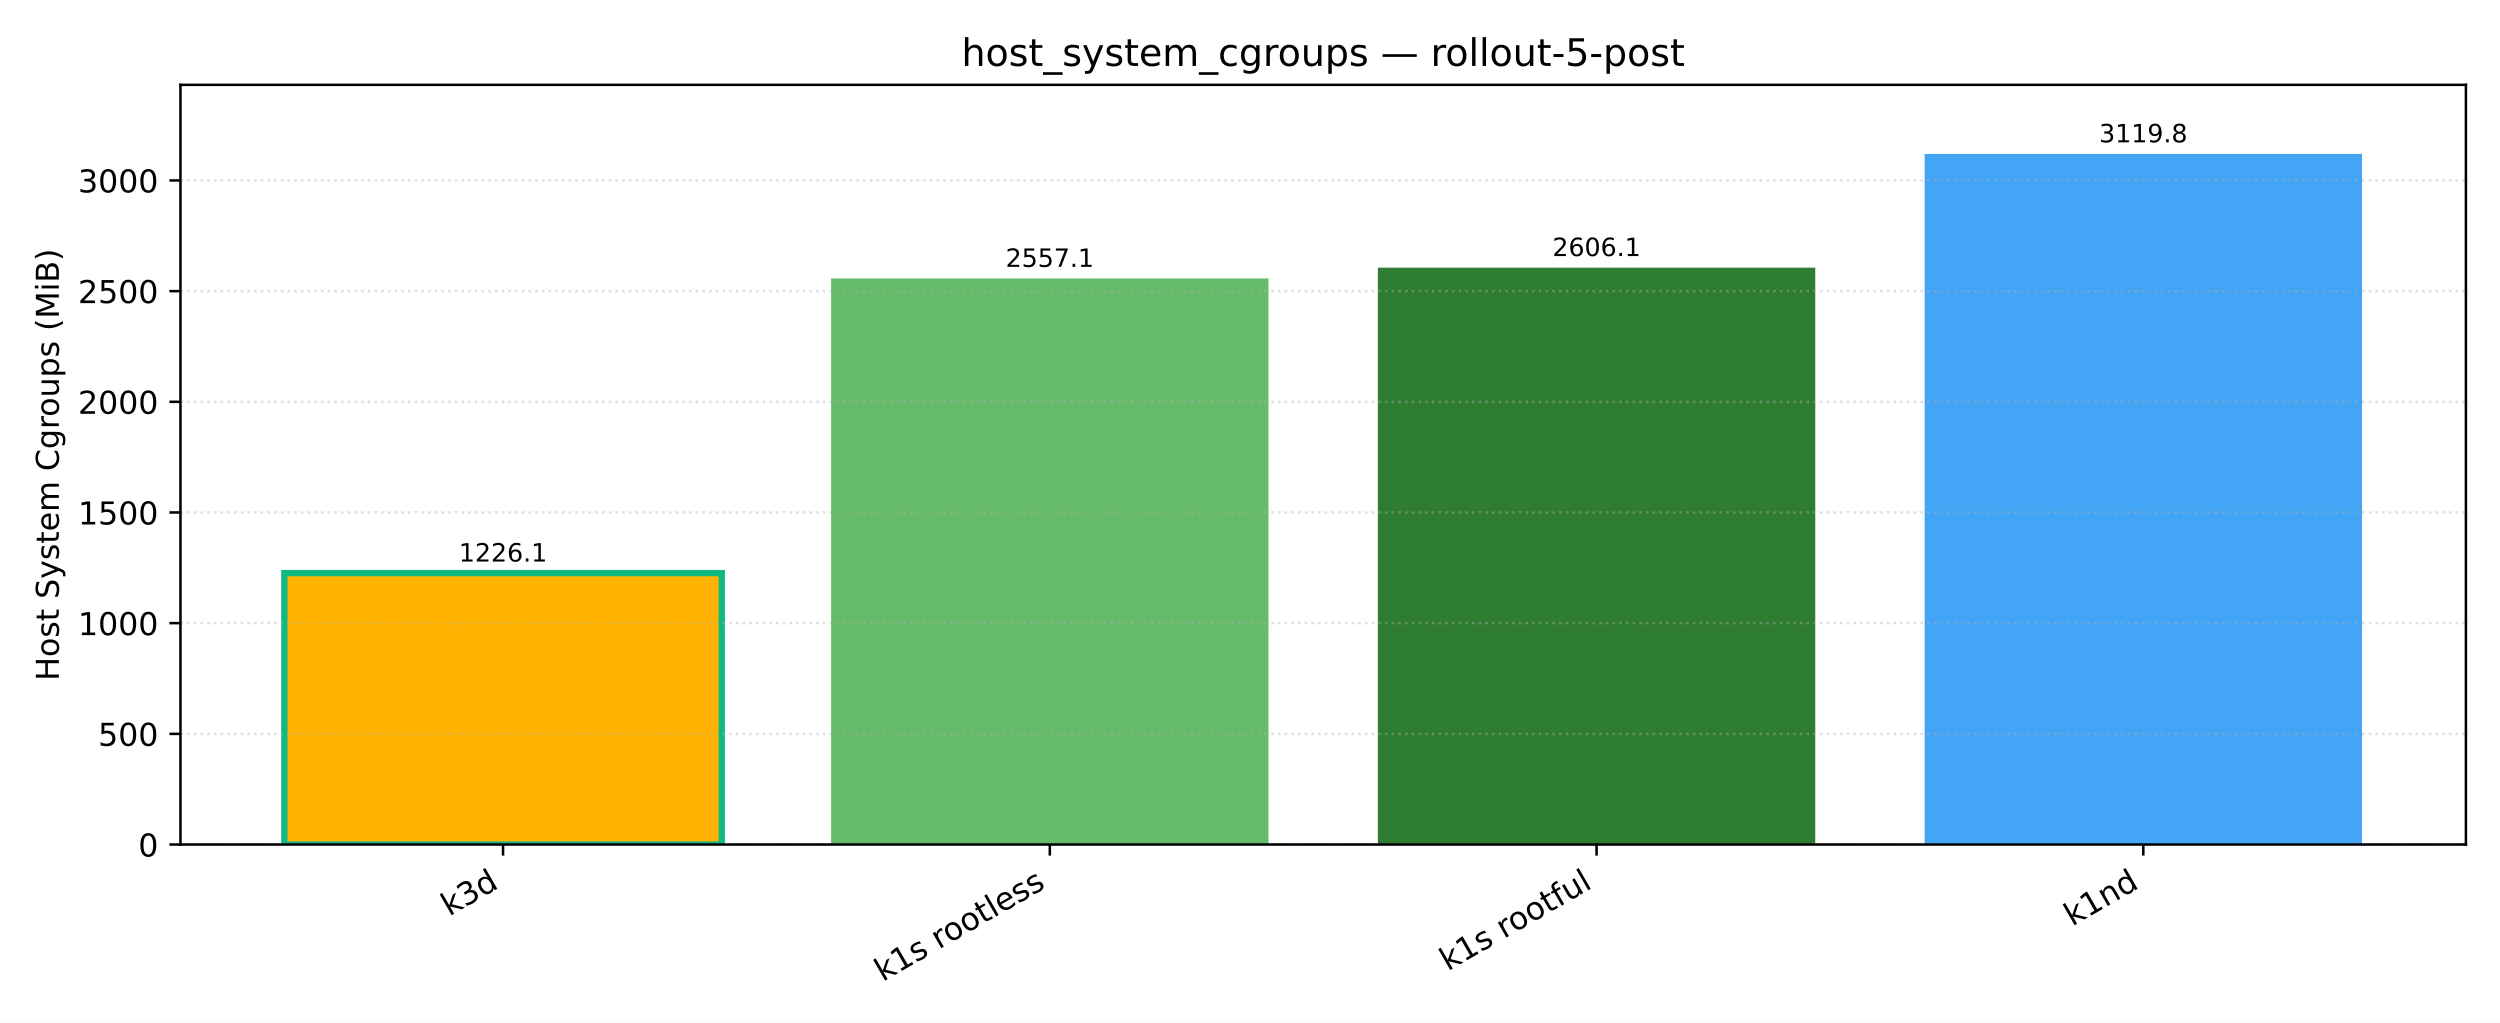
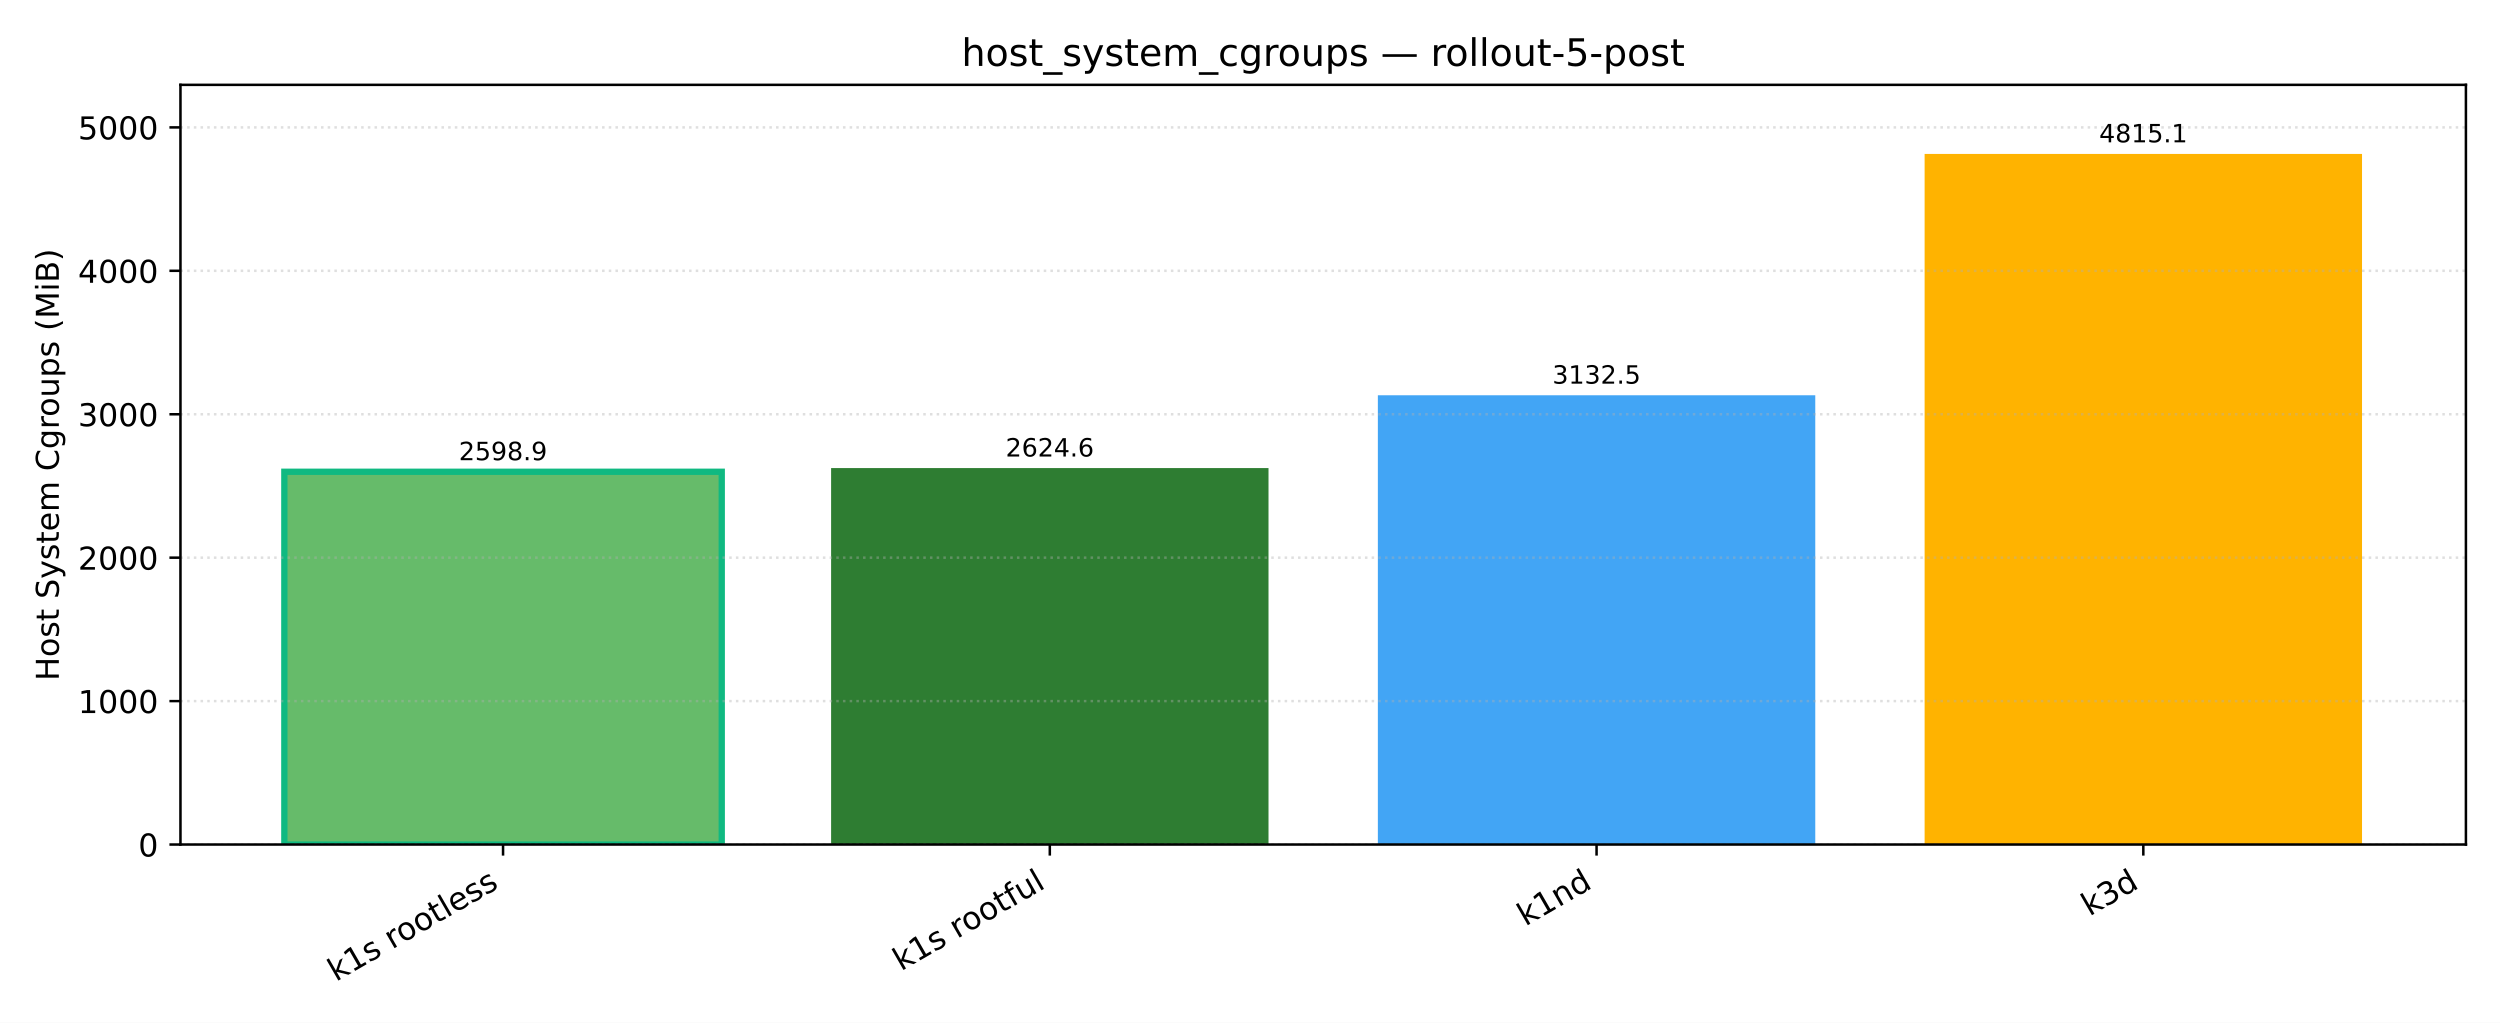
<svg xmlns="http://www.w3.org/2000/svg" xmlns:xlink="http://www.w3.org/1999/xlink" width="792pt" height="324pt" viewBox="0 0 792 324" version="1.1">
  <defs>
    <style type="text/css">*{stroke-linejoin: round; stroke-linecap: butt}</style>
  </defs>
  <g id="figure_1">
    <g id="patch_1">
      <path d="M 0 324  L 792 324  L 792 0  L 0 0  z " style="fill: #ffffff" />
    </g>
    <g id="axes_1">
      <g id="patch_2">
        <path d="M 57.17 267.545  L 781.2 267.545  L 781.2 26.88  L 57.17 26.88  z " style="fill: #ffffff" />
      </g>
      <g id="patch_3">
-         <path d="M 90.08 267.545  L 228.651 267.545  L 228.651 181.562  L 90.08 181.562  z " clip-path="url(#p77ac93b679)" style="fill: #ffb300; stroke: #10b981; stroke-width: 2; stroke-linejoin: miter" />
+         <path d="M 90.08 267.545  L 228.651 267.545  L 228.651 149.457  L 90.08 149.457  z " clip-path="url(#p46e1d4f0cd)" style="fill: #66bb6a; stroke: #10b981; stroke-width: 2; stroke-linejoin: miter" />
      </g>
      <g id="patch_4">
-         <path d="M 263.293 267.545  L 401.864 267.545  L 401.864 88.217  L 263.293 88.217  z " clip-path="url(#p77ac93b679)" style="fill: #66bb6a" />
+         <path d="M 263.293 267.545  L 401.864 267.545  L 401.864 148.29  L 263.293 148.29  z " clip-path="url(#p46e1d4f0cd)" style="fill: #2e7d32" />
      </g>
      <g id="patch_5">
-         <path d="M 436.506 267.545  L 575.077 267.545  L 575.077 84.787  L 436.506 84.787  z " clip-path="url(#p77ac93b679)" style="fill: #2e7d32" />
+         <path d="M 436.506 267.545  L 575.077 267.545  L 575.077 125.213  L 436.506 125.213  z " clip-path="url(#p46e1d4f0cd)" style="fill: #42a5f5" />
      </g>
      <g id="patch_6">
-         <path d="M 609.719 267.545  L 748.29 267.545  L 748.29 48.759  L 609.719 48.759  z " clip-path="url(#p77ac93b679)" style="fill: #42a5f5" />
+         <path d="M 609.719 267.545  L 748.29 267.545  L 748.29 48.759  L 609.719 48.759  z " clip-path="url(#p46e1d4f0cd)" style="fill: #ffb300" />
      </g>
      <g id="matplotlib.axis_1">
        <g id="xtick_1">
          <g id="line2d_1">
            <defs>
-               <path id="mfcd9597c22" d="M 0 0  L 0 3.5  " style="stroke: #000000; stroke-width: 0.8" />
+               <path id="m4e8c76e15d" d="M 0 0  L 0 3.5  " style="stroke: #000000; stroke-width: 0.8" />
            </defs>
            <g>
-               <use xlink:href="#mfcd9597c22" x="159.366" y="267.545" style="stroke: #000000; stroke-width: 0.8" />
+               <use xlink:href="#m4e8c76e15d" x="159.366" y="267.545" style="stroke: #000000; stroke-width: 0.8" />
            </g>
          </g>
          <g id="text_1">
-             <g transform="translate(142.303 290.3767) rotate(-30) scale(0.1 -0.1)">
+             <g transform="translate(106.4211 311.0931) rotate(-30) scale(0.1 -0.1)">
              <defs>
                <path id="DejaVuSans-6b" d="M 581 4863  L 1159 4863  L 1159 1991  L 2875 3500  L 3609 3500  L 1753 1863  L 3688 0  L 2938 0  L 1159 1709  L 1159 0  L 581 0  L 581 4863  z " transform="scale(0.015625)" />
-                 <path id="DejaVuSans-33" d="M 2597 2516  Q 3050 2419 3304 2112  Q 3559 1806 3559 1356  Q 3559 666 3084 287  Q 2609 -91 1734 -91  Q 1441 -91 1130 -33  Q 819 25 488 141  L 488 750  Q 750 597 1062 519  Q 1375 441 1716 441  Q 2309 441 2620 675  Q 2931 909 2931 1356  Q 2931 1769 2642 2001  Q 2353 2234 1838 2234  L 1294 2234  L 1294 2753  L 1863 2753  Q 2328 2753 2575 2939  Q 2822 3125 2822 3475  Q 2822 3834 2567 4026  Q 2313 4219 1838 4219  Q 1578 4219 1281 4162  Q 984 4106 628 3988  L 628 4550  Q 988 4650 1302 4700  Q 1616 4750 1894 4750  Q 2613 4750 3031 4423  Q 3450 4097 3450 3541  Q 3450 3153 3228 2886  Q 3006 2619 2597 2516  z " transform="scale(0.015625)" />
-                 <path id="DejaVuSans-64" d="M 2906 2969  L 2906 4863  L 3481 4863  L 3481 0  L 2906 0  L 2906 525  Q 2725 213 2448 61  Q 2172 -91 1784 -91  Q 1150 -91 751 415  Q 353 922 353 1747  Q 353 2572 751 3078  Q 1150 3584 1784 3584  Q 2172 3584 2448 3432  Q 2725 3281 2906 2969  z M 947 1747  Q 947 1113 1208 752  Q 1469 391 1925 391  Q 2381 391 2643 752  Q 2906 1113 2906 1747  Q 2906 2381 2643 2742  Q 2381 3103 1925 3103  Q 1469 3103 1208 2742  Q 947 2381 947 1747  z " transform="scale(0.015625)" />
-               </defs>
-               <use xlink:href="#DejaVuSans-6b" />
-               <use xlink:href="#DejaVuSans-33" transform="translate(57.91016 0)" />
-               <use xlink:href="#DejaVuSans-64" transform="translate(121.5332 0)" />
-             </g>
-           </g>
-         </g>
-         <g id="xtick_2">
-           <g id="line2d_2">
-             <g>
-               <use xlink:href="#mfcd9597c22" x="332.579" y="267.545" style="stroke: #000000; stroke-width: 0.8" />
-             </g>
-           </g>
-           <g id="text_2">
-             <g transform="translate(279.634 311.0931) rotate(-30) scale(0.1 -0.1)">
-               <defs>
                <path id="DejaVuSans-31" d="M 794 531  L 1825 531  L 1825 4091  L 703 3866  L 703 4441  L 1819 4666  L 2450 4666  L 2450 531  L 3481 531  L 3481 0  L 794 0  L 794 531  z " transform="scale(0.015625)" />
                <path id="DejaVuSans-73" d="M 2834 3397  L 2834 2853  Q 2591 2978 2328 3040  Q 2066 3103 1784 3103  Q 1356 3103 1142 2972  Q 928 2841 928 2578  Q 928 2378 1081 2264  Q 1234 2150 1697 2047  L 1894 2003  Q 2506 1872 2764 1633  Q 3022 1394 3022 966  Q 3022 478 2636 193  Q 2250 -91 1575 -91  Q 1294 -91 989 -36  Q 684 19 347 128  L 347 722  Q 666 556 975 473  Q 1284 391 1588 391  Q 1994 391 2212 530  Q 2431 669 2431 922  Q 2431 1156 2273 1281  Q 2116 1406 1581 1522  L 1381 1569  Q 847 1681 609 1914  Q 372 2147 372 2553  Q 372 3047 722 3315  Q 1072 3584 1716 3584  Q 2034 3584 2315 3537  Q 2597 3491 2834 3397  z " transform="scale(0.015625)" />
                <path id="DejaVuSans-20" transform="scale(0.015625)" />
                <path id="DejaVuSans-72" d="M 2631 2963  Q 2534 3019 2420 3045  Q 2306 3072 2169 3072  Q 1681 3072 1420 2755  Q 1159 2438 1159 1844  L 1159 0  L 581 0  L 581 3500  L 1159 3500  L 1159 2956  Q 1341 3275 1631 3429  Q 1922 3584 2338 3584  Q 2397 3584 2469 3576  Q 2541 3569 2628 3553  L 2631 2963  z " transform="scale(0.015625)" />
                <path id="DejaVuSans-6f" d="M 1959 3097  Q 1497 3097 1228 2736  Q 959 2375 959 1747  Q 959 1119 1226 758  Q 1494 397 1959 397  Q 2419 397 2687 759  Q 2956 1122 2956 1747  Q 2956 2369 2687 2733  Q 2419 3097 1959 3097  z M 1959 3584  Q 2709 3584 3137 3096  Q 3566 2609 3566 1747  Q 3566 888 3137 398  Q 2709 -91 1959 -91  Q 1206 -91 779 398  Q 353 888 353 1747  Q 353 2609 779 3096  Q 1206 3584 1959 3584  z " transform="scale(0.015625)" />
                <path id="DejaVuSans-74" d="M 1172 4494  L 1172 3500  L 2356 3500  L 2356 3053  L 1172 3053  L 1172 1153  Q 1172 725 1289 603  Q 1406 481 1766 481  L 2356 481  L 2356 0  L 1766 0  Q 1100 0 847 248  Q 594 497 594 1153  L 594 3053  L 172 3053  L 172 3500  L 594 3500  L 594 4494  L 1172 4494  z " transform="scale(0.015625)" />
                <path id="DejaVuSans-6c" d="M 603 4863  L 1178 4863  L 1178 0  L 603 0  L 603 4863  z " transform="scale(0.015625)" />
                <path id="DejaVuSans-65" d="M 3597 1894  L 3597 1613  L 953 1613  Q 991 1019 1311 708  Q 1631 397 2203 397  Q 2534 397 2845 478  Q 3156 559 3463 722  L 3463 178  Q 3153 47 2828 -22  Q 2503 -91 2169 -91  Q 1331 -91 842 396  Q 353 884 353 1716  Q 353 2575 817 3079  Q 1281 3584 2069 3584  Q 2775 3584 3186 3129  Q 3597 2675 3597 1894  z M 3022 2063  Q 3016 2534 2758 2815  Q 2500 3097 2075 3097  Q 1594 3097 1305 2825  Q 1016 2553 972 2059  L 3022 2063  z " transform="scale(0.015625)" />
              </defs>
              <use xlink:href="#DejaVuSans-6b" />
              <use xlink:href="#DejaVuSans-31" transform="translate(57.91016 0)" />
              <use xlink:href="#DejaVuSans-73" transform="translate(121.5332 0)" />
              <use xlink:href="#DejaVuSans-20" transform="translate(173.6328 0)" />
              <use xlink:href="#DejaVuSans-72" transform="translate(205.4199 0)" />
              <use xlink:href="#DejaVuSans-6f" transform="translate(244.2832 0)" />
              <use xlink:href="#DejaVuSans-6f" transform="translate(305.4648 0)" />
              <use xlink:href="#DejaVuSans-74" transform="translate(366.6465 0)" />
              <use xlink:href="#DejaVuSans-6c" transform="translate(405.8555 0)" />
              <use xlink:href="#DejaVuSans-65" transform="translate(433.6387 0)" />
              <use xlink:href="#DejaVuSans-73" transform="translate(495.1621 0)" />
              <use xlink:href="#DejaVuSans-73" transform="translate(547.2617 0)" />
            </g>
          </g>
        </g>
-         <g id="xtick_3">
-           <g id="line2d_3">
-             <g>
-               <use xlink:href="#mfcd9597c22" x="505.791" y="267.545" style="stroke: #000000; stroke-width: 0.8" />
-             </g>
-           </g>
-           <g id="text_3">
-             <g transform="translate(458.6615 307.7361) rotate(-30) scale(0.1 -0.1)">
+         <g id="xtick_2">
+           <g id="line2d_2">
+             <g>
+               <use xlink:href="#m4e8c76e15d" x="332.579" y="267.545" style="stroke: #000000; stroke-width: 0.8" />
+             </g>
+           </g>
+           <g id="text_2">
+             <g transform="translate(285.4486 307.7361) rotate(-30) scale(0.1 -0.1)">
              <defs>
                <path id="DejaVuSans-66" d="M 2375 4863  L 2375 4384  L 1825 4384  Q 1516 4384 1395 4259  Q 1275 4134 1275 3809  L 1275 3500  L 2222 3500  L 2222 3053  L 1275 3053  L 1275 0  L 697 0  L 697 3053  L 147 3053  L 147 3500  L 697 3500  L 697 3744  Q 697 4328 969 4595  Q 1241 4863 1831 4863  L 2375 4863  z " transform="scale(0.015625)" />
                <path id="DejaVuSans-75" d="M 544 1381  L 544 3500  L 1119 3500  L 1119 1403  Q 1119 906 1312 657  Q 1506 409 1894 409  Q 2359 409 2629 706  Q 2900 1003 2900 1516  L 2900 3500  L 3475 3500  L 3475 0  L 2900 0  L 2900 538  Q 2691 219 2414 64  Q 2138 -91 1772 -91  Q 1169 -91 856 284  Q 544 659 544 1381  z M 1991 3584  L 1991 3584  z " transform="scale(0.015625)" />
              </defs>
              <use xlink:href="#DejaVuSans-6b" />
              <use xlink:href="#DejaVuSans-31" transform="translate(57.91016 0)" />
              <use xlink:href="#DejaVuSans-73" transform="translate(121.5332 0)" />
              <use xlink:href="#DejaVuSans-20" transform="translate(173.6328 0)" />
              <use xlink:href="#DejaVuSans-72" transform="translate(205.4199 0)" />
              <use xlink:href="#DejaVuSans-6f" transform="translate(244.2832 0)" />
              <use xlink:href="#DejaVuSans-6f" transform="translate(305.4648 0)" />
              <use xlink:href="#DejaVuSans-74" transform="translate(366.6465 0)" />
              <use xlink:href="#DejaVuSans-66" transform="translate(405.8555 0)" />
              <use xlink:href="#DejaVuSans-75" transform="translate(441.0605 0)" />
              <use xlink:href="#DejaVuSans-6c" transform="translate(504.4395 0)" />
            </g>
          </g>
        </g>
-         <g id="xtick_4">
-           <g id="line2d_4">
-             <g>
-               <use xlink:href="#mfcd9597c22" x="679.004" y="267.545" style="stroke: #000000; stroke-width: 0.8" />
-             </g>
-           </g>
-           <g id="text_4">
-             <g transform="translate(656.4533 293.5454) rotate(-30) scale(0.1 -0.1)">
+         <g id="xtick_3">
+           <g id="line2d_3">
+             <g>
+               <use xlink:href="#m4e8c76e15d" x="505.791" y="267.545" style="stroke: #000000; stroke-width: 0.8" />
+             </g>
+           </g>
+           <g id="text_3">
+             <g transform="translate(483.2404 293.5454) rotate(-30) scale(0.1 -0.1)">
              <defs>
                <path id="DejaVuSans-6e" d="M 3513 2113  L 3513 0  L 2938 0  L 2938 2094  Q 2938 2591 2744 2837  Q 2550 3084 2163 3084  Q 1697 3084 1428 2787  Q 1159 2491 1159 1978  L 1159 0  L 581 0  L 581 3500  L 1159 3500  L 1159 2956  Q 1366 3272 1645 3428  Q 1925 3584 2291 3584  Q 2894 3584 3203 3211  Q 3513 2838 3513 2113  z " transform="scale(0.015625)" />
+                 <path id="DejaVuSans-64" d="M 2906 2969  L 2906 4863  L 3481 4863  L 3481 0  L 2906 0  L 2906 525  Q 2725 213 2448 61  Q 2172 -91 1784 -91  Q 1150 -91 751 415  Q 353 922 353 1747  Q 353 2572 751 3078  Q 1150 3584 1784 3584  Q 2172 3584 2448 3432  Q 2725 3281 2906 2969  z M 947 1747  Q 947 1113 1208 752  Q 1469 391 1925 391  Q 2381 391 2643 752  Q 2906 1113 2906 1747  Q 2906 2381 2643 2742  Q 2381 3103 1925 3103  Q 1469 3103 1208 2742  Q 947 2381 947 1747  z " transform="scale(0.015625)" />
              </defs>
              <use xlink:href="#DejaVuSans-6b" />
              <use xlink:href="#DejaVuSans-31" transform="translate(57.91016 0)" />
              <use xlink:href="#DejaVuSans-6e" transform="translate(121.5332 0)" />
              <use xlink:href="#DejaVuSans-64" transform="translate(184.9121 0)" />
            </g>
          </g>
        </g>
+         <g id="xtick_4">
+           <g id="line2d_4">
+             <g>
+               <use xlink:href="#m4e8c76e15d" x="679.004" y="267.545" style="stroke: #000000; stroke-width: 0.8" />
+             </g>
+           </g>
+           <g id="text_4">
+             <g transform="translate(661.9417 290.3767) rotate(-30) scale(0.1 -0.1)">
+               <defs>
+                 <path id="DejaVuSans-33" d="M 2597 2516  Q 3050 2419 3304 2112  Q 3559 1806 3559 1356  Q 3559 666 3084 287  Q 2609 -91 1734 -91  Q 1441 -91 1130 -33  Q 819 25 488 141  L 488 750  Q 750 597 1062 519  Q 1375 441 1716 441  Q 2309 441 2620 675  Q 2931 909 2931 1356  Q 2931 1769 2642 2001  Q 2353 2234 1838 2234  L 1294 2234  L 1294 2753  L 1863 2753  Q 2328 2753 2575 2939  Q 2822 3125 2822 3475  Q 2822 3834 2567 4026  Q 2313 4219 1838 4219  Q 1578 4219 1281 4162  Q 984 4106 628 3988  L 628 4550  Q 988 4650 1302 4700  Q 1616 4750 1894 4750  Q 2613 4750 3031 4423  Q 3450 4097 3450 3541  Q 3450 3153 3228 2886  Q 3006 2619 2597 2516  z " transform="scale(0.015625)" />
+               </defs>
+               <use xlink:href="#DejaVuSans-6b" />
+               <use xlink:href="#DejaVuSans-33" transform="translate(57.91016 0)" />
+               <use xlink:href="#DejaVuSans-64" transform="translate(121.5332 0)" />
+             </g>
+           </g>
+         </g>
      </g>
      <g id="matplotlib.axis_2">
        <g id="ytick_1">
          <g id="line2d_5">
-             <path d="M 57.17 267.545  L 781.2 267.545  " clip-path="url(#p77ac93b679)" style="fill: none; stroke-dasharray: 0.8,1.32; stroke-dashoffset: 0; stroke: #b0b0b0; stroke-opacity: 0.4; stroke-width: 0.8" />
+             <path d="M 57.17 267.545  L 781.2 267.545  " clip-path="url(#p46e1d4f0cd)" style="fill: none; stroke-dasharray: 0.8,1.32; stroke-dashoffset: 0; stroke: #b0b0b0; stroke-opacity: 0.4; stroke-width: 0.8" />
          </g>
          <g id="line2d_6">
            <defs>
-               <path id="m7d4c6084a3" d="M 0 0  L -3.5 0  " style="stroke: #000000; stroke-width: 0.8" />
+               <path id="m3f70af41c8" d="M 0 0  L -3.5 0  " style="stroke: #000000; stroke-width: 0.8" />
            </defs>
            <g>
-               <use xlink:href="#m7d4c6084a3" x="57.17" y="267.545" style="stroke: #000000; stroke-width: 0.8" />
+               <use xlink:href="#m3f70af41c8" x="57.17" y="267.545" style="stroke: #000000; stroke-width: 0.8" />
            </g>
          </g>
          <g id="text_5">
            <g transform="translate(43.8075 271.3447) scale(0.1 -0.1)">
              <defs>
                <path id="DejaVuSans-30" d="M 2034 4250  Q 1547 4250 1301 3770  Q 1056 3291 1056 2328  Q 1056 1369 1301 889  Q 1547 409 2034 409  Q 2525 409 2770 889  Q 3016 1369 3016 2328  Q 3016 3291 2770 3770  Q 2525 4250 2034 4250  z M 2034 4750  Q 2819 4750 3233 4129  Q 3647 3509 3647 2328  Q 3647 1150 3233 529  Q 2819 -91 2034 -91  Q 1250 -91 836 529  Q 422 1150 422 2328  Q 422 3509 836 4129  Q 1250 4750 2034 4750  z " transform="scale(0.015625)" />
              </defs>
              <use xlink:href="#DejaVuSans-30" />
            </g>
          </g>
        </g>
        <g id="ytick_2">
          <g id="line2d_7">
-             <path d="M 57.17 232.481  L 781.2 232.481  " clip-path="url(#p77ac93b679)" style="fill: none; stroke-dasharray: 0.8,1.32; stroke-dashoffset: 0; stroke: #b0b0b0; stroke-opacity: 0.4; stroke-width: 0.8" />
+             <path d="M 57.17 222.108  L 781.2 222.108  " clip-path="url(#p46e1d4f0cd)" style="fill: none; stroke-dasharray: 0.8,1.32; stroke-dashoffset: 0; stroke: #b0b0b0; stroke-opacity: 0.4; stroke-width: 0.8" />
          </g>
          <g id="line2d_8">
            <g>
-               <use xlink:href="#m7d4c6084a3" x="57.17" y="232.481" style="stroke: #000000; stroke-width: 0.8" />
+               <use xlink:href="#m3f70af41c8" x="57.17" y="222.108" style="stroke: #000000; stroke-width: 0.8" />
            </g>
          </g>
          <g id="text_6">
-             <g transform="translate(31.0825 236.2805) scale(0.1 -0.1)">
-               <defs>
-                 <path id="DejaVuSans-35" d="M 691 4666  L 3169 4666  L 3169 4134  L 1269 4134  L 1269 2991  Q 1406 3038 1543 3061  Q 1681 3084 1819 3084  Q 2600 3084 3056 2656  Q 3513 2228 3513 1497  Q 3513 744 3044 326  Q 2575 -91 1722 -91  Q 1428 -91 1123 -41  Q 819 9 494 109  L 494 744  Q 775 591 1075 516  Q 1375 441 1709 441  Q 2250 441 2565 725  Q 2881 1009 2881 1497  Q 2881 1984 2565 2268  Q 2250 2553 1709 2553  Q 1456 2553 1204 2497  Q 953 2441 691 2322  L 691 4666  z " transform="scale(0.015625)" />
-               </defs>
-               <use xlink:href="#DejaVuSans-35" />
-               <use xlink:href="#DejaVuSans-30" transform="translate(63.62305 0)" />
-               <use xlink:href="#DejaVuSans-30" transform="translate(127.2461 0)" />
-             </g>
-           </g>
-         </g>
-         <g id="ytick_3">
-           <g id="line2d_9">
-             <path d="M 57.17 197.417  L 781.2 197.417  " clip-path="url(#p77ac93b679)" style="fill: none; stroke-dasharray: 0.8,1.32; stroke-dashoffset: 0; stroke: #b0b0b0; stroke-opacity: 0.4; stroke-width: 0.8" />
-           </g>
-           <g id="line2d_10">
-             <g>
-               <use xlink:href="#m7d4c6084a3" x="57.17" y="197.417" style="stroke: #000000; stroke-width: 0.8" />
-             </g>
-           </g>
-           <g id="text_7">
-             <g transform="translate(24.72 201.2162) scale(0.1 -0.1)">
+             <g transform="translate(24.72 225.9072) scale(0.1 -0.1)">
              <use xlink:href="#DejaVuSans-31" />
              <use xlink:href="#DejaVuSans-30" transform="translate(63.62305 0)" />
              <use xlink:href="#DejaVuSans-30" transform="translate(127.2461 0)" />
              <use xlink:href="#DejaVuSans-30" transform="translate(190.8691 0)" />
            </g>
          </g>
        </g>
-         <g id="ytick_4">
-           <g id="line2d_11">
-             <path d="M 57.17 162.353  L 781.2 162.353  " clip-path="url(#p77ac93b679)" style="fill: none; stroke-dasharray: 0.8,1.32; stroke-dashoffset: 0; stroke: #b0b0b0; stroke-opacity: 0.4; stroke-width: 0.8" />
-           </g>
-           <g id="line2d_12">
-             <g>
-               <use xlink:href="#m7d4c6084a3" x="57.17" y="162.353" style="stroke: #000000; stroke-width: 0.8" />
-             </g>
-           </g>
-           <g id="text_8">
-             <g transform="translate(24.72 166.152) scale(0.1 -0.1)">
-               <use xlink:href="#DejaVuSans-31" />
-               <use xlink:href="#DejaVuSans-35" transform="translate(63.62305 0)" />
-               <use xlink:href="#DejaVuSans-30" transform="translate(127.2461 0)" />
-               <use xlink:href="#DejaVuSans-30" transform="translate(190.8691 0)" />
-             </g>
-           </g>
-         </g>
-         <g id="ytick_5">
-           <g id="line2d_13">
-             <path d="M 57.17 127.289  L 781.2 127.289  " clip-path="url(#p77ac93b679)" style="fill: none; stroke-dasharray: 0.8,1.32; stroke-dashoffset: 0; stroke: #b0b0b0; stroke-opacity: 0.4; stroke-width: 0.8" />
-           </g>
-           <g id="line2d_14">
-             <g>
-               <use xlink:href="#m7d4c6084a3" x="57.17" y="127.289" style="stroke: #000000; stroke-width: 0.8" />
-             </g>
-           </g>
-           <g id="text_9">
-             <g transform="translate(24.72 131.0878) scale(0.1 -0.1)">
+         <g id="ytick_3">
+           <g id="line2d_9">
+             <path d="M 57.17 176.671  L 781.2 176.671  " clip-path="url(#p46e1d4f0cd)" style="fill: none; stroke-dasharray: 0.8,1.32; stroke-dashoffset: 0; stroke: #b0b0b0; stroke-opacity: 0.4; stroke-width: 0.8" />
+           </g>
+           <g id="line2d_10">
+             <g>
+               <use xlink:href="#m3f70af41c8" x="57.17" y="176.671" style="stroke: #000000; stroke-width: 0.8" />
+             </g>
+           </g>
+           <g id="text_7">
+             <g transform="translate(24.72 180.4698) scale(0.1 -0.1)">
              <defs>
                <path id="DejaVuSans-32" d="M 1228 531  L 3431 531  L 3431 0  L 469 0  L 469 531  Q 828 903 1448 1529  Q 2069 2156 2228 2338  Q 2531 2678 2651 2914  Q 2772 3150 2772 3378  Q 2772 3750 2511 3984  Q 2250 4219 1831 4219  Q 1534 4219 1204 4116  Q 875 4013 500 3803  L 500 4441  Q 881 4594 1212 4672  Q 1544 4750 1819 4750  Q 2544 4750 2975 4387  Q 3406 4025 3406 3419  Q 3406 3131 3298 2873  Q 3191 2616 2906 2266  Q 2828 2175 2409 1742  Q 1991 1309 1228 531  z " transform="scale(0.015625)" />
              </defs>
              <use xlink:href="#DejaVuSans-32" />
              <use xlink:href="#DejaVuSans-30" transform="translate(63.62305 0)" />
              <use xlink:href="#DejaVuSans-30" transform="translate(127.2461 0)" />
              <use xlink:href="#DejaVuSans-30" transform="translate(190.8691 0)" />
            </g>
          </g>
        </g>
-         <g id="ytick_6">
-           <g id="line2d_15">
-             <path d="M 57.17 92.224  L 781.2 92.224  " clip-path="url(#p77ac93b679)" style="fill: none; stroke-dasharray: 0.8,1.32; stroke-dashoffset: 0; stroke: #b0b0b0; stroke-opacity: 0.4; stroke-width: 0.8" />
-           </g>
-           <g id="line2d_16">
-             <g>
-               <use xlink:href="#m7d4c6084a3" x="57.17" y="92.224" style="stroke: #000000; stroke-width: 0.8" />
-             </g>
-           </g>
-           <g id="text_10">
-             <g transform="translate(24.72 96.02356) scale(0.1 -0.1)">
-               <use xlink:href="#DejaVuSans-32" />
-               <use xlink:href="#DejaVuSans-35" transform="translate(63.62305 0)" />
-               <use xlink:href="#DejaVuSans-30" transform="translate(127.2461 0)" />
-               <use xlink:href="#DejaVuSans-30" transform="translate(190.8691 0)" />
-             </g>
-           </g>
-         </g>
-         <g id="ytick_7">
-           <g id="line2d_17">
-             <path d="M 57.17 57.16  L 781.2 57.16  " clip-path="url(#p77ac93b679)" style="fill: none; stroke-dasharray: 0.8,1.32; stroke-dashoffset: 0; stroke: #b0b0b0; stroke-opacity: 0.4; stroke-width: 0.8" />
-           </g>
-           <g id="line2d_18">
-             <g>
-               <use xlink:href="#m7d4c6084a3" x="57.17" y="57.16" style="stroke: #000000; stroke-width: 0.8" />
-             </g>
-           </g>
-           <g id="text_11">
-             <g transform="translate(24.72 60.95934) scale(0.1 -0.1)">
+         <g id="ytick_4">
+           <g id="line2d_11">
+             <path d="M 57.17 131.233  L 781.2 131.233  " clip-path="url(#p46e1d4f0cd)" style="fill: none; stroke-dasharray: 0.8,1.32; stroke-dashoffset: 0; stroke: #b0b0b0; stroke-opacity: 0.4; stroke-width: 0.8" />
+           </g>
+           <g id="line2d_12">
+             <g>
+               <use xlink:href="#m3f70af41c8" x="57.17" y="131.233" style="stroke: #000000; stroke-width: 0.8" />
+             </g>
+           </g>
+           <g id="text_8">
+             <g transform="translate(24.72 135.0324) scale(0.1 -0.1)">
              <use xlink:href="#DejaVuSans-33" />
              <use xlink:href="#DejaVuSans-30" transform="translate(63.62305 0)" />
              <use xlink:href="#DejaVuSans-30" transform="translate(127.2461 0)" />
              <use xlink:href="#DejaVuSans-30" transform="translate(190.8691 0)" />
            </g>
          </g>
        </g>
-         <g id="text_12">
+         <g id="ytick_5">
+           <g id="line2d_13">
+             <path d="M 57.17 85.796  L 781.2 85.796  " clip-path="url(#p46e1d4f0cd)" style="fill: none; stroke-dasharray: 0.8,1.32; stroke-dashoffset: 0; stroke: #b0b0b0; stroke-opacity: 0.4; stroke-width: 0.8" />
+           </g>
+           <g id="line2d_14">
+             <g>
+               <use xlink:href="#m3f70af41c8" x="57.17" y="85.796" style="stroke: #000000; stroke-width: 0.8" />
+             </g>
+           </g>
+           <g id="text_9">
+             <g transform="translate(24.72 89.59492) scale(0.1 -0.1)">
+               <defs>
+                 <path id="DejaVuSans-34" d="M 2419 4116  L 825 1625  L 2419 1625  L 2419 4116  z M 2253 4666  L 3047 4666  L 3047 1625  L 3713 1625  L 3713 1100  L 3047 1100  L 3047 0  L 2419 0  L 2419 1100  L 313 1100  L 313 1709  L 2253 4666  z " transform="scale(0.015625)" />
+               </defs>
+               <use xlink:href="#DejaVuSans-34" />
+               <use xlink:href="#DejaVuSans-30" transform="translate(63.62305 0)" />
+               <use xlink:href="#DejaVuSans-30" transform="translate(127.2461 0)" />
+               <use xlink:href="#DejaVuSans-30" transform="translate(190.8691 0)" />
+             </g>
+           </g>
+         </g>
+         <g id="ytick_6">
+           <g id="line2d_15">
+             <path d="M 57.17 40.358  L 781.2 40.358  " clip-path="url(#p46e1d4f0cd)" style="fill: none; stroke-dasharray: 0.8,1.32; stroke-dashoffset: 0; stroke: #b0b0b0; stroke-opacity: 0.4; stroke-width: 0.8" />
+           </g>
+           <g id="line2d_16">
+             <g>
+               <use xlink:href="#m3f70af41c8" x="57.17" y="40.358" style="stroke: #000000; stroke-width: 0.8" />
+             </g>
+           </g>
+           <g id="text_10">
+             <g transform="translate(24.72 44.15747) scale(0.1 -0.1)">
+               <defs>
+                 <path id="DejaVuSans-35" d="M 691 4666  L 3169 4666  L 3169 4134  L 1269 4134  L 1269 2991  Q 1406 3038 1543 3061  Q 1681 3084 1819 3084  Q 2600 3084 3056 2656  Q 3513 2228 3513 1497  Q 3513 744 3044 326  Q 2575 -91 1722 -91  Q 1428 -91 1123 -41  Q 819 9 494 109  L 494 744  Q 775 591 1075 516  Q 1375 441 1709 441  Q 2250 441 2565 725  Q 2881 1009 2881 1497  Q 2881 1984 2565 2268  Q 2250 2553 1709 2553  Q 1456 2553 1204 2497  Q 953 2441 691 2322  L 691 4666  z " transform="scale(0.015625)" />
+               </defs>
+               <use xlink:href="#DejaVuSans-35" />
+               <use xlink:href="#DejaVuSans-30" transform="translate(63.62305 0)" />
+               <use xlink:href="#DejaVuSans-30" transform="translate(127.2461 0)" />
+               <use xlink:href="#DejaVuSans-30" transform="translate(190.8691 0)" />
+             </g>
+           </g>
+         </g>
+         <g id="text_11">
          <g transform="translate(18.64031 215.6604) rotate(-90) scale(0.1 -0.1)">
            <defs>
              <path id="DejaVuSans-48" d="M 628 4666  L 1259 4666  L 1259 2753  L 3553 2753  L 3553 4666  L 4184 4666  L 4184 0  L 3553 0  L 3553 2222  L 1259 2222  L 1259 0  L 628 0  L 628 4666  z " transform="scale(0.015625)" />
              <path id="DejaVuSans-53" d="M 3425 4513  L 3425 3897  Q 3066 4069 2747 4153  Q 2428 4238 2131 4238  Q 1616 4238 1336 4038  Q 1056 3838 1056 3469  Q 1056 3159 1242 3001  Q 1428 2844 1947 2747  L 2328 2669  Q 3034 2534 3370 2195  Q 3706 1856 3706 1288  Q 3706 609 3251 259  Q 2797 -91 1919 -91  Q 1588 -91 1214 -16  Q 841 59 441 206  L 441 856  Q 825 641 1194 531  Q 1563 422 1919 422  Q 2459 422 2753 634  Q 3047 847 3047 1241  Q 3047 1584 2836 1778  Q 2625 1972 2144 2069  L 1759 2144  Q 1053 2284 737 2584  Q 422 2884 422 3419  Q 422 4038 858 4394  Q 1294 4750 2059 4750  Q 2388 4750 2728 4690  Q 3069 4631 3425 4513  z " transform="scale(0.015625)" />
              <path id="DejaVuSans-79" d="M 2059 -325  Q 1816 -950 1584 -1140  Q 1353 -1331 966 -1331  L 506 -1331  L 506 -850  L 844 -850  Q 1081 -850 1212 -737  Q 1344 -625 1503 -206  L 1606 56  L 191 3500  L 800 3500  L 1894 763  L 2988 3500  L 3597 3500  L 2059 -325  z " transform="scale(0.015625)" />
              <path id="DejaVuSans-6d" d="M 3328 2828  Q 3544 3216 3844 3400  Q 4144 3584 4550 3584  Q 5097 3584 5394 3201  Q 5691 2819 5691 2113  L 5691 0  L 5113 0  L 5113 2094  Q 5113 2597 4934 2840  Q 4756 3084 4391 3084  Q 3944 3084 3684 2787  Q 3425 2491 3425 1978  L 3425 0  L 2847 0  L 2847 2094  Q 2847 2600 2669 2842  Q 2491 3084 2119 3084  Q 1678 3084 1418 2786  Q 1159 2488 1159 1978  L 1159 0  L 581 0  L 581 3500  L 1159 3500  L 1159 2956  Q 1356 3278 1631 3431  Q 1906 3584 2284 3584  Q 2666 3584 2933 3390  Q 3200 3197 3328 2828  z " transform="scale(0.015625)" />
              <path id="DejaVuSans-43" d="M 4122 4306  L 4122 3641  Q 3803 3938 3442 4084  Q 3081 4231 2675 4231  Q 1875 4231 1450 3742  Q 1025 3253 1025 2328  Q 1025 1406 1450 917  Q 1875 428 2675 428  Q 3081 428 3442 575  Q 3803 722 4122 1019  L 4122 359  Q 3791 134 3420 21  Q 3050 -91 2638 -91  Q 1578 -91 968 557  Q 359 1206 359 2328  Q 359 3453 968 4101  Q 1578 4750 2638 4750  Q 3056 4750 3426 4639  Q 3797 4528 4122 4306  z " transform="scale(0.015625)" />
              <path id="DejaVuSans-67" d="M 2906 1791  Q 2906 2416 2648 2759  Q 2391 3103 1925 3103  Q 1463 3103 1205 2759  Q 947 2416 947 1791  Q 947 1169 1205 825  Q 1463 481 1925 481  Q 2391 481 2648 825  Q 2906 1169 2906 1791  z M 3481 434  Q 3481 -459 3084 -895  Q 2688 -1331 1869 -1331  Q 1566 -1331 1297 -1286  Q 1028 -1241 775 -1147  L 775 -588  Q 1028 -725 1275 -790  Q 1522 -856 1778 -856  Q 2344 -856 2625 -561  Q 2906 -266 2906 331  L 2906 616  Q 2728 306 2450 153  Q 2172 0 1784 0  Q 1141 0 747 490  Q 353 981 353 1791  Q 353 2603 747 3093  Q 1141 3584 1784 3584  Q 2172 3584 2450 3431  Q 2728 3278 2906 2969  L 2906 3500  L 3481 3500  L 3481 434  z " transform="scale(0.015625)" />
              <path id="DejaVuSans-70" d="M 1159 525  L 1159 -1331  L 581 -1331  L 581 3500  L 1159 3500  L 1159 2969  Q 1341 3281 1617 3432  Q 1894 3584 2278 3584  Q 2916 3584 3314 3078  Q 3713 2572 3713 1747  Q 3713 922 3314 415  Q 2916 -91 2278 -91  Q 1894 -91 1617 61  Q 1341 213 1159 525  z M 3116 1747  Q 3116 2381 2855 2742  Q 2594 3103 2138 3103  Q 1681 3103 1420 2742  Q 1159 2381 1159 1747  Q 1159 1113 1420 752  Q 1681 391 2138 391  Q 2594 391 2855 752  Q 3116 1113 3116 1747  z " transform="scale(0.015625)" />
              <path id="DejaVuSans-28" d="M 1984 4856  Q 1566 4138 1362 3434  Q 1159 2731 1159 2009  Q 1159 1288 1364 580  Q 1569 -128 1984 -844  L 1484 -844  Q 1016 -109 783 600  Q 550 1309 550 2009  Q 550 2706 781 3412  Q 1013 4119 1484 4856  L 1984 4856  z " transform="scale(0.015625)" />
              <path id="DejaVuSans-4d" d="M 628 4666  L 1569 4666  L 2759 1491  L 3956 4666  L 4897 4666  L 4897 0  L 4281 0  L 4281 4097  L 3078 897  L 2444 897  L 1241 4097  L 1241 0  L 628 0  L 628 4666  z " transform="scale(0.015625)" />
              <path id="DejaVuSans-69" d="M 603 3500  L 1178 3500  L 1178 0  L 603 0  L 603 3500  z M 603 4863  L 1178 4863  L 1178 4134  L 603 4134  L 603 4863  z " transform="scale(0.015625)" />
              <path id="DejaVuSans-42" d="M 1259 2228  L 1259 519  L 2272 519  Q 2781 519 3026 730  Q 3272 941 3272 1375  Q 3272 1813 3026 2020  Q 2781 2228 2272 2228  L 1259 2228  z M 1259 4147  L 1259 2741  L 2194 2741  Q 2656 2741 2882 2914  Q 3109 3088 3109 3444  Q 3109 3797 2882 3972  Q 2656 4147 2194 4147  L 1259 4147  z M 628 4666  L 2241 4666  Q 2963 4666 3353 4366  Q 3744 4066 3744 3513  Q 3744 3084 3544 2831  Q 3344 2578 2956 2516  Q 3422 2416 3680 2098  Q 3938 1781 3938 1306  Q 3938 681 3513 340  Q 3088 0 2303 0  L 628 0  L 628 4666  z " transform="scale(0.015625)" />
              <path id="DejaVuSans-29" d="M 513 4856  L 1013 4856  Q 1481 4119 1714 3412  Q 1947 2706 1947 2009  Q 1947 1309 1714 600  Q 1481 -109 1013 -844  L 513 -844  Q 928 -128 1133 580  Q 1338 1288 1338 2009  Q 1338 2731 1133 3434  Q 928 4138 513 4856  z " transform="scale(0.015625)" />
            </defs>
            <use xlink:href="#DejaVuSans-48" />
            <use xlink:href="#DejaVuSans-6f" transform="translate(75.19531 0)" />
            <use xlink:href="#DejaVuSans-73" transform="translate(136.377 0)" />
            <use xlink:href="#DejaVuSans-74" transform="translate(188.4766 0)" />
            <use xlink:href="#DejaVuSans-20" transform="translate(227.6855 0)" />
            <use xlink:href="#DejaVuSans-53" transform="translate(259.4727 0)" />
            <use xlink:href="#DejaVuSans-79" transform="translate(322.9492 0)" />
            <use xlink:href="#DejaVuSans-73" transform="translate(382.1289 0)" />
            <use xlink:href="#DejaVuSans-74" transform="translate(434.2285 0)" />
            <use xlink:href="#DejaVuSans-65" transform="translate(473.4375 0)" />
            <use xlink:href="#DejaVuSans-6d" transform="translate(534.9609 0)" />
            <use xlink:href="#DejaVuSans-20" transform="translate(632.373 0)" />
            <use xlink:href="#DejaVuSans-43" transform="translate(664.1602 0)" />
            <use xlink:href="#DejaVuSans-67" transform="translate(733.9844 0)" />
            <use xlink:href="#DejaVuSans-72" transform="translate(797.4609 0)" />
            <use xlink:href="#DejaVuSans-6f" transform="translate(836.3242 0)" />
            <use xlink:href="#DejaVuSans-75" transform="translate(897.5059 0)" />
            <use xlink:href="#DejaVuSans-70" transform="translate(960.8848 0)" />
            <use xlink:href="#DejaVuSans-73" transform="translate(1024.361 0)" />
            <use xlink:href="#DejaVuSans-20" transform="translate(1076.461 0)" />
            <use xlink:href="#DejaVuSans-28" transform="translate(1108.248 0)" />
            <use xlink:href="#DejaVuSans-4d" transform="translate(1147.262 0)" />
            <use xlink:href="#DejaVuSans-69" transform="translate(1233.541 0)" />
            <use xlink:href="#DejaVuSans-42" transform="translate(1261.324 0)" />
            <use xlink:href="#DejaVuSans-29" transform="translate(1329.928 0)" />
          </g>
        </g>
      </g>
      <g id="patch_7">
        <path d="M 57.17 267.545  L 57.17 26.88  " style="fill: none; stroke: #000000; stroke-width: 0.8; stroke-linejoin: miter; stroke-linecap: square" />
      </g>
      <g id="patch_8">
        <path d="M 781.2 267.545  L 781.2 26.88  " style="fill: none; stroke: #000000; stroke-width: 0.8; stroke-linejoin: miter; stroke-linecap: square" />
      </g>
      <g id="patch_9">
        <path d="M 57.17 267.545  L 781.2 267.545  " style="fill: none; stroke: #000000; stroke-width: 0.8; stroke-linejoin: miter; stroke-linecap: square" />
      </g>
      <g id="patch_10">
        <path d="M 57.17 26.88  L 781.2 26.88  " style="fill: none; stroke: #000000; stroke-width: 0.8; stroke-linejoin: miter; stroke-linecap: square" />
      </g>
-       <g id="text_13">
-         <g transform="translate(145.3694 177.8982) scale(0.08 -0.08)">
+       <g id="text_12">
+         <g transform="translate(145.3694 145.793) scale(0.08 -0.08)">
          <defs>
-             <path id="DejaVuSans-36" d="M 2113 2584  Q 1688 2584 1439 2293  Q 1191 2003 1191 1497  Q 1191 994 1439 701  Q 1688 409 2113 409  Q 2538 409 2786 701  Q 3034 994 3034 1497  Q 3034 2003 2786 2293  Q 2538 2584 2113 2584  z M 3366 4563  L 3366 3988  Q 3128 4100 2886 4159  Q 2644 4219 2406 4219  Q 1781 4219 1451 3797  Q 1122 3375 1075 2522  Q 1259 2794 1537 2939  Q 1816 3084 2150 3084  Q 2853 3084 3261 2657  Q 3669 2231 3669 1497  Q 3669 778 3244 343  Q 2819 -91 2113 -91  Q 1303 -91 875 529  Q 447 1150 447 2328  Q 447 3434 972 4092  Q 1497 4750 2381 4750  Q 2619 4750 2861 4703  Q 3103 4656 3366 4563  z " transform="scale(0.015625)" />
+             <path id="DejaVuSans-39" d="M 703 97  L 703 672  Q 941 559 1184 500  Q 1428 441 1663 441  Q 2288 441 2617 861  Q 2947 1281 2994 2138  Q 2813 1869 2534 1725  Q 2256 1581 1919 1581  Q 1219 1581 811 2004  Q 403 2428 403 3163  Q 403 3881 828 4315  Q 1253 4750 1959 4750  Q 2769 4750 3195 4129  Q 3622 3509 3622 2328  Q 3622 1225 3098 567  Q 2575 -91 1691 -91  Q 1453 -91 1209 -44  Q 966 3 703 97  z M 1959 2075  Q 2384 2075 2632 2365  Q 2881 2656 2881 3163  Q 2881 3666 2632 3958  Q 2384 4250 1959 4250  Q 1534 4250 1286 3958  Q 1038 3666 1038 3163  Q 1038 2656 1286 2365  Q 1534 2075 1959 2075  z " transform="scale(0.015625)" />
+             <path id="DejaVuSans-38" d="M 2034 2216  Q 1584 2216 1326 1975  Q 1069 1734 1069 1313  Q 1069 891 1326 650  Q 1584 409 2034 409  Q 2484 409 2743 651  Q 3003 894 3003 1313  Q 3003 1734 2745 1975  Q 2488 2216 2034 2216  z M 1403 2484  Q 997 2584 770 2862  Q 544 3141 544 3541  Q 544 4100 942 4425  Q 1341 4750 2034 4750  Q 2731 4750 3128 4425  Q 3525 4100 3525 3541  Q 3525 3141 3298 2862  Q 3072 2584 2669 2484  Q 3125 2378 3379 2068  Q 3634 1759 3634 1313  Q 3634 634 3220 271  Q 2806 -91 2034 -91  Q 1263 -91 848 271  Q 434 634 434 1313  Q 434 1759 690 2068  Q 947 2378 1403 2484  z M 1172 3481  Q 1172 3119 1398 2916  Q 1625 2713 2034 2713  Q 2441 2713 2670 2916  Q 2900 3119 2900 3481  Q 2900 3844 2670 4047  Q 2441 4250 2034 4250  Q 1625 4250 1398 4047  Q 1172 3844 1172 3481  z " transform="scale(0.015625)" />
            <path id="DejaVuSans-2e" d="M 684 794  L 1344 794  L 1344 0  L 684 0  L 684 794  z " transform="scale(0.015625)" />
-           </defs>
-           <use xlink:href="#DejaVuSans-31" />
-           <use xlink:href="#DejaVuSans-32" transform="translate(63.62305 0)" />
-           <use xlink:href="#DejaVuSans-32" transform="translate(127.2461 0)" />
-           <use xlink:href="#DejaVuSans-36" transform="translate(190.8691 0)" />
-           <use xlink:href="#DejaVuSans-2e" transform="translate(254.4922 0)" />
-           <use xlink:href="#DejaVuSans-31" transform="translate(286.2793 0)" />
-         </g>
-       </g>
-       <g id="text_14">
-         <g transform="translate(318.5823 84.55341) scale(0.08 -0.08)">
-           <defs>
-             <path id="DejaVuSans-37" d="M 525 4666  L 3525 4666  L 3525 4397  L 1831 0  L 1172 0  L 2766 4134  L 525 4134  L 525 4666  z " transform="scale(0.015625)" />
          </defs>
          <use xlink:href="#DejaVuSans-32" />
          <use xlink:href="#DejaVuSans-35" transform="translate(63.62305 0)" />
-           <use xlink:href="#DejaVuSans-35" transform="translate(127.2461 0)" />
-           <use xlink:href="#DejaVuSans-37" transform="translate(190.8691 0)" />
+           <use xlink:href="#DejaVuSans-39" transform="translate(127.2461 0)" />
+           <use xlink:href="#DejaVuSans-38" transform="translate(190.8691 0)" />
+           <use xlink:href="#DejaVuSans-2e" transform="translate(254.4922 0)" />
+           <use xlink:href="#DejaVuSans-39" transform="translate(286.2793 0)" />
+         </g>
+       </g>
+       <g id="text_13">
+         <g transform="translate(318.5823 144.6267) scale(0.08 -0.08)">
+           <defs>
+             <path id="DejaVuSans-36" d="M 2113 2584  Q 1688 2584 1439 2293  Q 1191 2003 1191 1497  Q 1191 994 1439 701  Q 1688 409 2113 409  Q 2538 409 2786 701  Q 3034 994 3034 1497  Q 3034 2003 2786 2293  Q 2538 2584 2113 2584  z M 3366 4563  L 3366 3988  Q 3128 4100 2886 4159  Q 2644 4219 2406 4219  Q 1781 4219 1451 3797  Q 1122 3375 1075 2522  Q 1259 2794 1537 2939  Q 1816 3084 2150 3084  Q 2853 3084 3261 2657  Q 3669 2231 3669 1497  Q 3669 778 3244 343  Q 2819 -91 2113 -91  Q 1303 -91 875 529  Q 447 1150 447 2328  Q 447 3434 972 4092  Q 1497 4750 2381 4750  Q 2619 4750 2861 4703  Q 3103 4656 3366 4563  z " transform="scale(0.015625)" />
+           </defs>
+           <use xlink:href="#DejaVuSans-32" />
+           <use xlink:href="#DejaVuSans-36" transform="translate(63.62305 0)" />
+           <use xlink:href="#DejaVuSans-32" transform="translate(127.2461 0)" />
+           <use xlink:href="#DejaVuSans-34" transform="translate(190.8691 0)" />
+           <use xlink:href="#DejaVuSans-2e" transform="translate(254.4922 0)" />
+           <use xlink:href="#DejaVuSans-36" transform="translate(286.2793 0)" />
+         </g>
+       </g>
+       <g id="text_14">
+         <g transform="translate(491.7952 121.5493) scale(0.08 -0.08)">
+           <use xlink:href="#DejaVuSans-33" />
+           <use xlink:href="#DejaVuSans-31" transform="translate(63.62305 0)" />
+           <use xlink:href="#DejaVuSans-33" transform="translate(127.2461 0)" />
+           <use xlink:href="#DejaVuSans-32" transform="translate(190.8691 0)" />
+           <use xlink:href="#DejaVuSans-2e" transform="translate(254.4922 0)" />
+           <use xlink:href="#DejaVuSans-35" transform="translate(286.2793 0)" />
+         </g>
+       </g>
+       <g id="text_15">
+         <g transform="translate(665.0081 45.09493) scale(0.08 -0.08)">
+           <use xlink:href="#DejaVuSans-34" />
+           <use xlink:href="#DejaVuSans-38" transform="translate(63.62305 0)" />
+           <use xlink:href="#DejaVuSans-31" transform="translate(127.2461 0)" />
+           <use xlink:href="#DejaVuSans-35" transform="translate(190.8691 0)" />
          <use xlink:href="#DejaVuSans-2e" transform="translate(254.4922 0)" />
          <use xlink:href="#DejaVuSans-31" transform="translate(286.2793 0)" />
        </g>
      </g>
-       <g id="text_15">
-         <g transform="translate(491.7952 81.12287) scale(0.08 -0.08)">
-           <use xlink:href="#DejaVuSans-32" />
-           <use xlink:href="#DejaVuSans-36" transform="translate(63.62305 0)" />
-           <use xlink:href="#DejaVuSans-30" transform="translate(127.2461 0)" />
-           <use xlink:href="#DejaVuSans-36" transform="translate(190.8691 0)" />
-           <use xlink:href="#DejaVuSans-2e" transform="translate(254.4922 0)" />
-           <use xlink:href="#DejaVuSans-31" transform="translate(286.2793 0)" />
-         </g>
-       </g>
      <g id="text_16">
-         <g transform="translate(665.0081 45.09493) scale(0.08 -0.08)">
-           <defs>
-             <path id="DejaVuSans-39" d="M 703 97  L 703 672  Q 941 559 1184 500  Q 1428 441 1663 441  Q 2288 441 2617 861  Q 2947 1281 2994 2138  Q 2813 1869 2534 1725  Q 2256 1581 1919 1581  Q 1219 1581 811 2004  Q 403 2428 403 3163  Q 403 3881 828 4315  Q 1253 4750 1959 4750  Q 2769 4750 3195 4129  Q 3622 3509 3622 2328  Q 3622 1225 3098 567  Q 2575 -91 1691 -91  Q 1453 -91 1209 -44  Q 966 3 703 97  z M 1959 2075  Q 2384 2075 2632 2365  Q 2881 2656 2881 3163  Q 2881 3666 2632 3958  Q 2384 4250 1959 4250  Q 1534 4250 1286 3958  Q 1038 3666 1038 3163  Q 1038 2656 1286 2365  Q 1534 2075 1959 2075  z " transform="scale(0.015625)" />
-             <path id="DejaVuSans-38" d="M 2034 2216  Q 1584 2216 1326 1975  Q 1069 1734 1069 1313  Q 1069 891 1326 650  Q 1584 409 2034 409  Q 2484 409 2743 651  Q 3003 894 3003 1313  Q 3003 1734 2745 1975  Q 2488 2216 2034 2216  z M 1403 2484  Q 997 2584 770 2862  Q 544 3141 544 3541  Q 544 4100 942 4425  Q 1341 4750 2034 4750  Q 2731 4750 3128 4425  Q 3525 4100 3525 3541  Q 3525 3141 3298 2862  Q 3072 2584 2669 2484  Q 3125 2378 3379 2068  Q 3634 1759 3634 1313  Q 3634 634 3220 271  Q 2806 -91 2034 -91  Q 1263 -91 848 271  Q 434 634 434 1313  Q 434 1759 690 2068  Q 947 2378 1403 2484  z M 1172 3481  Q 1172 3119 1398 2916  Q 1625 2713 2034 2713  Q 2441 2713 2670 2916  Q 2900 3119 2900 3481  Q 2900 3844 2670 4047  Q 2441 4250 2034 4250  Q 1625 4250 1398 4047  Q 1172 3844 1172 3481  z " transform="scale(0.015625)" />
-           </defs>
-           <use xlink:href="#DejaVuSans-33" />
-           <use xlink:href="#DejaVuSans-31" transform="translate(63.62305 0)" />
-           <use xlink:href="#DejaVuSans-31" transform="translate(127.2461 0)" />
-           <use xlink:href="#DejaVuSans-39" transform="translate(190.8691 0)" />
-           <use xlink:href="#DejaVuSans-2e" transform="translate(254.4922 0)" />
-           <use xlink:href="#DejaVuSans-38" transform="translate(286.2793 0)" />
-         </g>
-       </g>
-       <g id="text_17">
        <g transform="translate(304.6131 20.88) scale(0.12 -0.12)">
          <defs>
            <path id="DejaVuSans-68" d="M 3513 2113  L 3513 0  L 2938 0  L 2938 2094  Q 2938 2591 2744 2837  Q 2550 3084 2163 3084  Q 1697 3084 1428 2787  Q 1159 2491 1159 1978  L 1159 0  L 581 0  L 581 4863  L 1159 4863  L 1159 2956  Q 1366 3272 1645 3428  Q 1925 3584 2291 3584  Q 2894 3584 3203 3211  Q 3513 2838 3513 2113  z " transform="scale(0.015625)" />
            <path id="DejaVuSans-5f" d="M 3263 -1063  L 3263 -1509  L -63 -1509  L -63 -1063  L 3263 -1063  z " transform="scale(0.015625)" />
            <path id="DejaVuSans-63" d="M 3122 3366  L 3122 2828  Q 2878 2963 2633 3030  Q 2388 3097 2138 3097  Q 1578 3097 1268 2742  Q 959 2388 959 1747  Q 959 1106 1268 751  Q 1578 397 2138 397  Q 2388 397 2633 464  Q 2878 531 3122 666  L 3122 134  Q 2881 22 2623 -34  Q 2366 -91 2075 -91  Q 1284 -91 818 406  Q 353 903 353 1747  Q 353 2603 823 3093  Q 1294 3584 2113 3584  Q 2378 3584 2631 3529  Q 2884 3475 3122 3366  z " transform="scale(0.015625)" />
            <path id="DejaVuSans-2014" d="M 313 1978  L 6088 1978  L 6088 1528  L 313 1528  L 313 1978  z " transform="scale(0.015625)" />
            <path id="DejaVuSans-2d" d="M 313 2009  L 1997 2009  L 1997 1497  L 313 1497  L 313 2009  z " transform="scale(0.015625)" />
          </defs>
          <use xlink:href="#DejaVuSans-68" />
          <use xlink:href="#DejaVuSans-6f" transform="translate(63.37891 0)" />
          <use xlink:href="#DejaVuSans-73" transform="translate(124.5605 0)" />
          <use xlink:href="#DejaVuSans-74" transform="translate(176.6602 0)" />
          <use xlink:href="#DejaVuSans-5f" transform="translate(215.8691 0)" />
          <use xlink:href="#DejaVuSans-73" transform="translate(265.8691 0)" />
          <use xlink:href="#DejaVuSans-79" transform="translate(317.9688 0)" />
          <use xlink:href="#DejaVuSans-73" transform="translate(377.1484 0)" />
          <use xlink:href="#DejaVuSans-74" transform="translate(429.248 0)" />
          <use xlink:href="#DejaVuSans-65" transform="translate(468.457 0)" />
          <use xlink:href="#DejaVuSans-6d" transform="translate(529.9805 0)" />
          <use xlink:href="#DejaVuSans-5f" transform="translate(627.3926 0)" />
          <use xlink:href="#DejaVuSans-63" transform="translate(677.3926 0)" />
          <use xlink:href="#DejaVuSans-67" transform="translate(732.373 0)" />
          <use xlink:href="#DejaVuSans-72" transform="translate(795.8496 0)" />
          <use xlink:href="#DejaVuSans-6f" transform="translate(834.7129 0)" />
          <use xlink:href="#DejaVuSans-75" transform="translate(895.8945 0)" />
          <use xlink:href="#DejaVuSans-70" transform="translate(959.2734 0)" />
          <use xlink:href="#DejaVuSans-73" transform="translate(1022.75 0)" />
          <use xlink:href="#DejaVuSans-20" transform="translate(1074.85 0)" />
          <use xlink:href="#DejaVuSans-2014" transform="translate(1106.637 0)" />
          <use xlink:href="#DejaVuSans-20" transform="translate(1206.637 0)" />
          <use xlink:href="#DejaVuSans-72" transform="translate(1238.424 0)" />
          <use xlink:href="#DejaVuSans-6f" transform="translate(1277.287 0)" />
          <use xlink:href="#DejaVuSans-6c" transform="translate(1338.469 0)" />
          <use xlink:href="#DejaVuSans-6c" transform="translate(1366.252 0)" />
          <use xlink:href="#DejaVuSans-6f" transform="translate(1394.035 0)" />
          <use xlink:href="#DejaVuSans-75" transform="translate(1455.217 0)" />
          <use xlink:href="#DejaVuSans-74" transform="translate(1518.596 0)" />
          <use xlink:href="#DejaVuSans-2d" transform="translate(1557.805 0)" />
          <use xlink:href="#DejaVuSans-35" transform="translate(1593.889 0)" />
          <use xlink:href="#DejaVuSans-2d" transform="translate(1657.512 0)" />
          <use xlink:href="#DejaVuSans-70" transform="translate(1693.596 0)" />
          <use xlink:href="#DejaVuSans-6f" transform="translate(1757.072 0)" />
          <use xlink:href="#DejaVuSans-73" transform="translate(1818.254 0)" />
          <use xlink:href="#DejaVuSans-74" transform="translate(1870.354 0)" />
        </g>
      </g>
    </g>
  </g>
  <defs>
-     <clipPath id="p77ac93b679">
+     <clipPath id="p46e1d4f0cd">
      <rect x="57.17" y="26.88" width="724.03" height="240.665" />
    </clipPath>
  </defs>
</svg>
